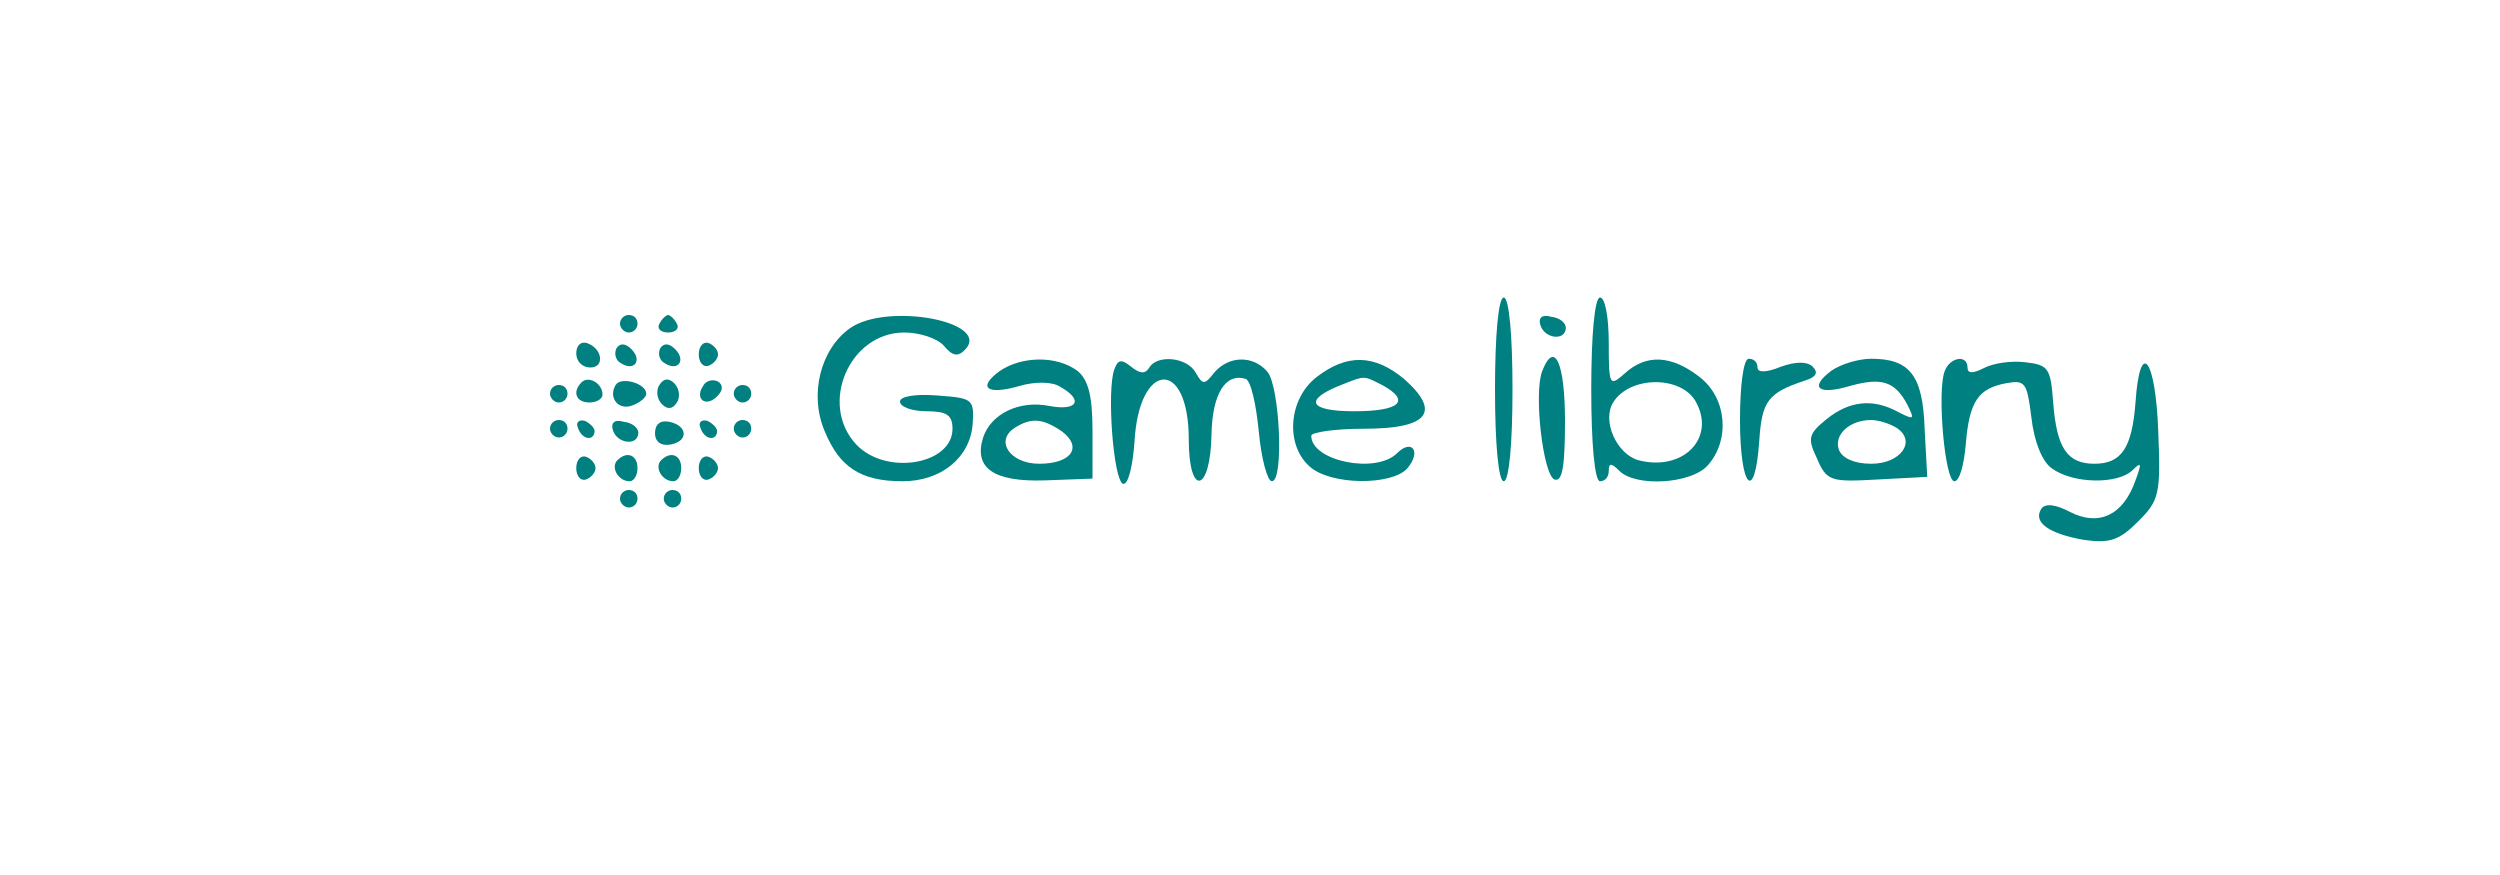
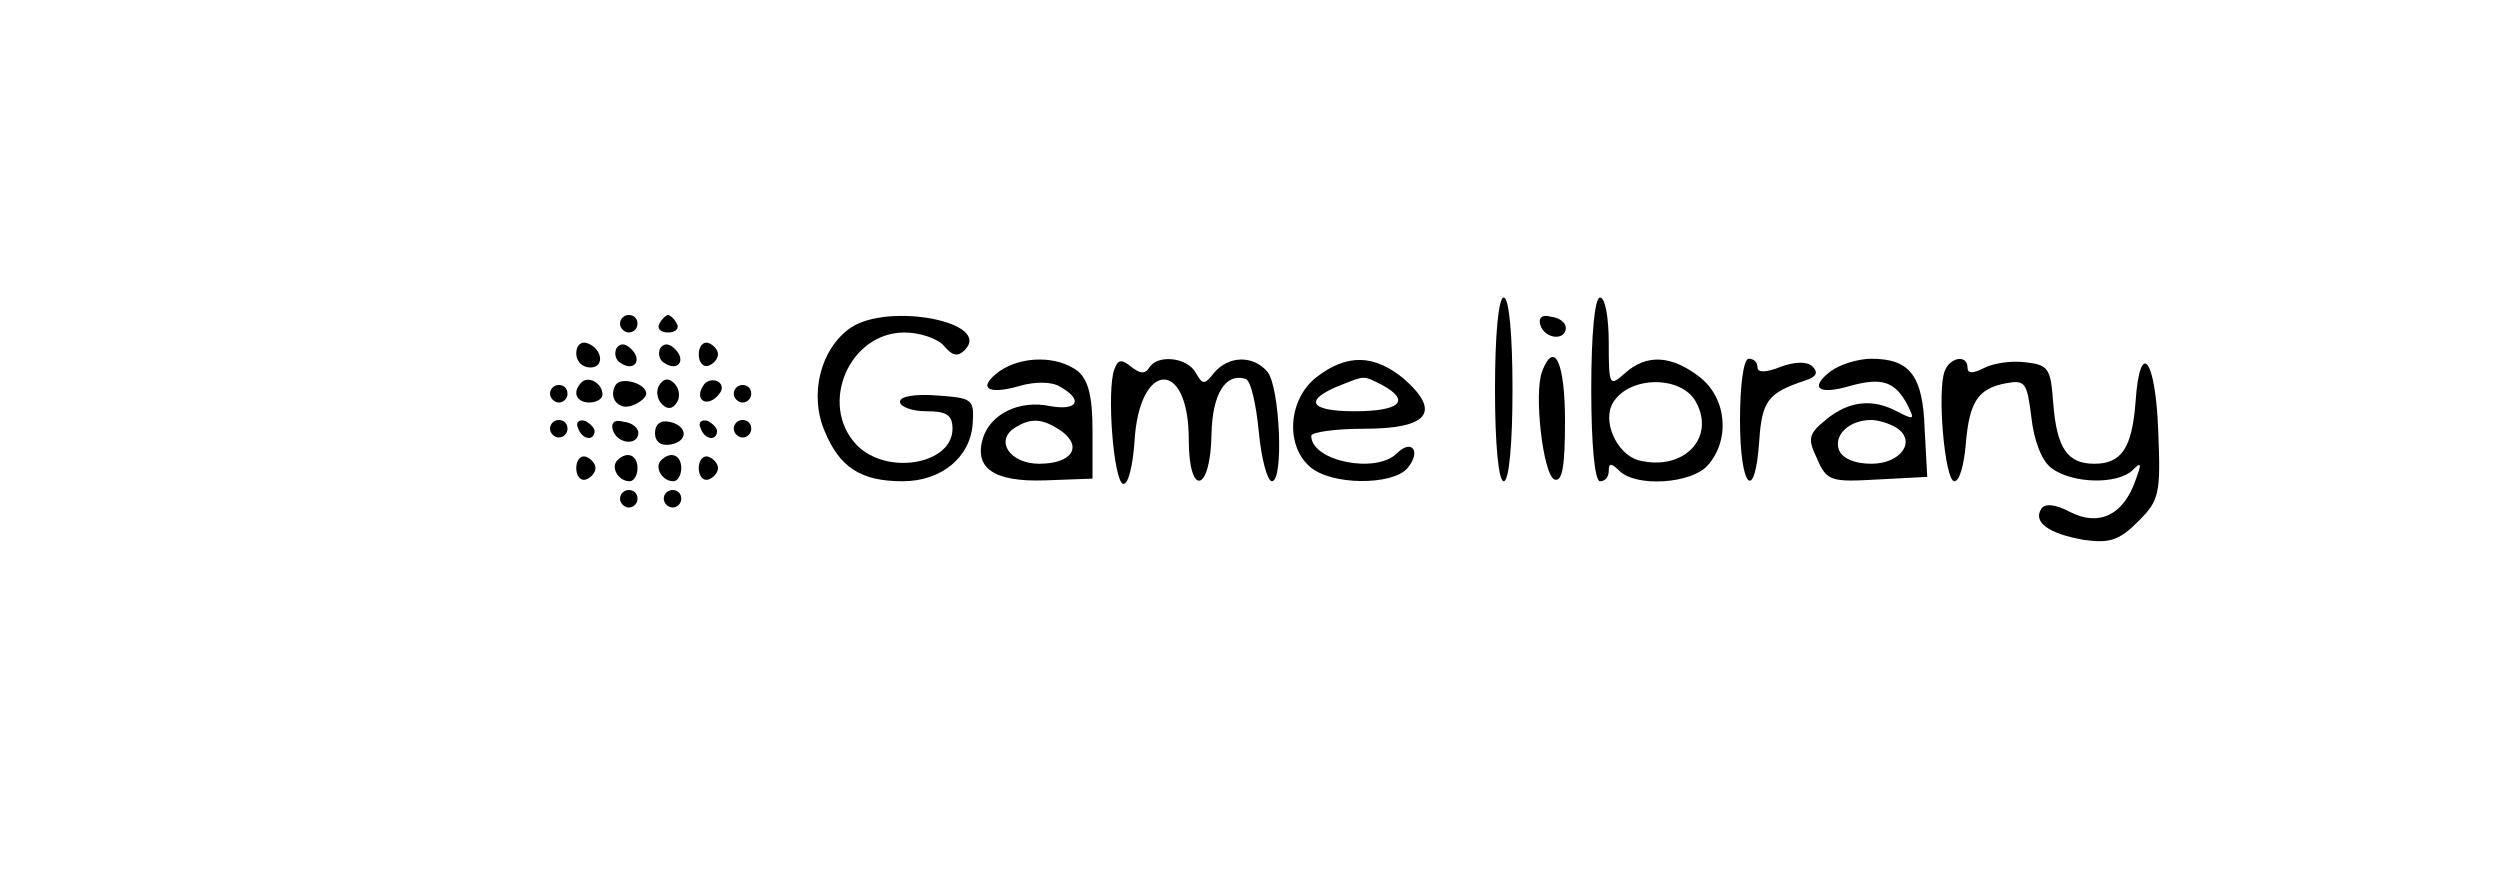
<svg xmlns="http://www.w3.org/2000/svg" version="1.0" width="200pt" height="70pt" viewBox="40 50 100 100" preserveAspectRatio="xMidYMid meet">
-   <g transform="translate(0,200) scale(0.1,-0.1)" fill="#008080" stroke="none">
+   <g transform="translate(0,200) scale(0.1,-0.1)" fill="curentColor" stroke="none">
    <path d="M1180 1055 c0 -63 4 -105 10 -105 6 0 10 42 10 105 0 63 -4 105 -10 105 -6 0 -10 -42 -10 -105z" />
    <path d="M1290 1055 c0 -63 4 -105 10 -105 6 0 10 5 10 12 0 9 3 9 12 0 19 -19 82 -15 101 6 26 29 22 77 -9 101 -32 25 -61 27 -86 4 -17 -15 -18 -14 -18 35 0 29 -4 52 -10 52 -6 0 -10 -42 -10 -105z m120 -15 c22 -41 -15 -79 -66 -66 -25 7 -42 45 -29 66 19 31 79 31 95 0z" />
    <path d="M180 1130 c0 -5 5 -10 10 -10 6 0 10 5 10 10 0 6 -4 10 -10 10 -5 0 -10 -4 -10 -10z" />
    <path d="M225 1130 c-3 -5 1 -10 10 -10 9 0 13 5 10 10 -3 6 -8 10 -10 10 -2 0 -7 -4 -10 -10z" />
    <path d="M443 1125 c-34 -24 -47 -76 -29 -118 17 -41 41 -57 89 -57 44 0 77 27 80 65 2 29 0 30 -40 33 -26 2 -43 -1 -43 -7 0 -6 14 -11 30 -11 23 0 30 -4 30 -20 0 -41 -76 -54 -110 -18 -43 46 -8 128 55 128 18 0 38 -7 45 -15 10 -12 16 -13 24 -5 32 32 -88 55 -131 25z" />
    <path d="M1232 1128 c5 -15 28 -18 29 -3 0 6 -7 12 -17 13 -10 3 -15 -1 -12 -10z" />
    <path d="M130 1096 c0 -9 7 -16 16 -16 17 0 14 22 -4 28 -7 2 -12 -3 -12 -12z" />
    <path d="M176 1102 c-3 -6 -1 -14 5 -17 15 -10 25 3 12 16 -7 7 -13 7 -17 1z" />
    <path d="M226 1102 c-3 -6 -1 -14 5 -17 15 -10 25 3 12 16 -7 7 -13 7 -17 1z" />
    <path d="M270 1095 c0 -9 5 -15 11 -13 6 2 11 8 11 13 0 5 -5 11 -11 13 -6 2 -11 -4 -11 -13z" />
    <path d="M614 1076 c-26 -19 -15 -28 23 -17 17 5 37 5 46 -1 27 -15 20 -28 -12 -22 -35 7 -67 -9 -76 -36 -11 -35 12 -51 71 -49 l54 2 0 55 c0 40 -5 58 -17 68 -24 18 -64 17 -89 0z m71 -69 c24 -18 11 -37 -26 -37 -33 0 -51 26 -28 41 19 12 32 11 54 -4z" />
    <path d="M745 1078 c-9 -24 -1 -128 10 -131 6 -1 11 21 13 48 5 93 62 96 62 3 0 -67 25 -61 26 6 1 46 16 70 39 63 6 -2 12 -29 15 -60 3 -32 10 -57 15 -57 14 0 9 108 -5 125 -16 19 -44 19 -61 -1 -11 -14 -13 -14 -21 0 -10 18 -44 21 -53 6 -5 -8 -11 -7 -21 1 -11 9 -15 8 -19 -3z" />
    <path d="M976 1069 c-32 -25 -36 -77 -8 -102 24 -22 95 -22 112 -2 16 19 5 34 -12 17 -24 -24 -98 -9 -98 20 0 4 27 8 60 8 74 0 89 19 46 57 -34 28 -65 29 -100 2z m75 -9 c33 -18 21 -30 -32 -30 -52 0 -58 13 -15 30 28 11 25 11 47 0z" />
    <path d="M1234 1076 c-10 -25 1 -119 14 -124 9 -3 12 15 12 67 0 66 -12 93 -26 57z" />
    <path d="M1460 1020 c0 -78 17 -96 22 -24 3 46 10 55 52 69 13 4 16 9 9 16 -6 6 -19 6 -36 0 -17 -7 -27 -7 -27 -1 0 6 -4 10 -10 10 -6 0 -10 -30 -10 -70z" />
    <path d="M1564 1076 c-25 -19 -15 -28 22 -17 36 10 51 5 65 -21 9 -18 8 -18 -10 -9 -29 16 -56 13 -82 -8 -21 -17 -22 -22 -11 -45 11 -26 16 -27 69 -24 l57 3 -3 55 c-2 61 -17 80 -61 80 -14 0 -35 -6 -46 -14z m75 -65 c23 -15 5 -41 -29 -41 -19 0 -33 6 -37 16 -6 17 12 34 37 34 8 0 21 -4 29 -9z" />
    <path d="M1694 1076 c-9 -22 0 -126 11 -126 6 0 11 19 13 42 4 49 14 64 46 70 22 4 24 1 29 -39 3 -27 12 -50 23 -58 24 -18 76 -19 93 -2 10 10 10 7 3 -12 -14 -40 -42 -53 -75 -36 -17 9 -29 10 -33 3 -9 -15 9 -28 49 -35 29 -4 40 -1 62 21 24 24 26 31 23 103 -3 84 -21 107 -26 33 -4 -52 -16 -70 -47 -70 -31 0 -43 18 -47 69 -3 40 -5 44 -32 47 -16 2 -37 -1 -48 -7 -12 -6 -18 -6 -18 1 0 15 -20 12 -26 -4z" />
    <path d="M136 1063 c-11 -11 -6 -23 9 -23 8 0 15 4 15 9 0 13 -16 22 -24 14z" />
    <path d="M175 1060 c-9 -15 4 -30 20 -23 8 3 15 9 15 13 0 12 -29 20 -35 10z" />
    <path d="M225 1060 c-4 -6 -3 -16 3 -22 6 -6 12 -6 17 2 4 6 3 16 -3 22 -6 6 -12 6 -17 -2z" />
    <path d="M275 1059 c-10 -15 3 -25 16 -12 7 7 7 13 1 17 -6 3 -14 1 -17 -5z" />
    <path d="M100 1050 c0 -5 5 -10 10 -10 6 0 10 5 10 10 0 6 -4 10 -10 10 -5 0 -10 -4 -10 -10z" />
    <path d="M310 1050 c0 -5 5 -10 10 -10 6 0 10 5 10 10 0 6 -4 10 -10 10 -5 0 -10 -4 -10 -10z" />
    <path d="M100 1010 c0 -5 5 -10 10 -10 6 0 10 5 10 10 0 6 -4 10 -10 10 -5 0 -10 -4 -10 -10z" />
    <path d="M132 1011 c4 -13 18 -16 19 -4 0 4 -5 9 -11 12 -7 2 -11 -2 -8 -8z" />
    <path d="M172 1008 c5 -15 28 -18 29 -3 0 6 -7 12 -17 13 -10 3 -15 -1 -12 -10z" />
    <path d="M220 1005 c0 -10 7 -15 18 -13 21 4 19 22 -2 26 -10 2 -16 -3 -16 -13z" />
    <path d="M272 1011 c4 -13 18 -16 19 -4 0 4 -5 9 -11 12 -7 2 -11 -2 -8 -8z" />
    <path d="M310 1010 c0 -5 5 -10 10 -10 6 0 10 5 10 10 0 6 -4 10 -10 10 -5 0 -10 -4 -10 -10z" />
    <path d="M130 965 c0 -9 5 -15 11 -13 6 2 11 8 11 13 0 5 -5 11 -11 13 -6 2 -11 -4 -11 -13z" />
    <path d="M177 974 c-8 -8 1 -24 14 -24 5 0 9 7 9 15 0 15 -12 20 -23 9z" />
    <path d="M227 974 c-8 -8 1 -24 14 -24 5 0 9 7 9 15 0 15 -12 20 -23 9z" />
    <path d="M270 965 c0 -9 5 -15 11 -13 6 2 11 8 11 13 0 5 -5 11 -11 13 -6 2 -11 -4 -11 -13z" />
    <path d="M180 930 c0 -5 5 -10 10 -10 6 0 10 5 10 10 0 6 -4 10 -10 10 -5 0 -10 -4 -10 -10z" />
    <path d="M230 930 c0 -5 5 -10 10 -10 6 0 10 5 10 10 0 6 -4 10 -10 10 -5 0 -10 -4 -10 -10z" />
  </g>
</svg>
